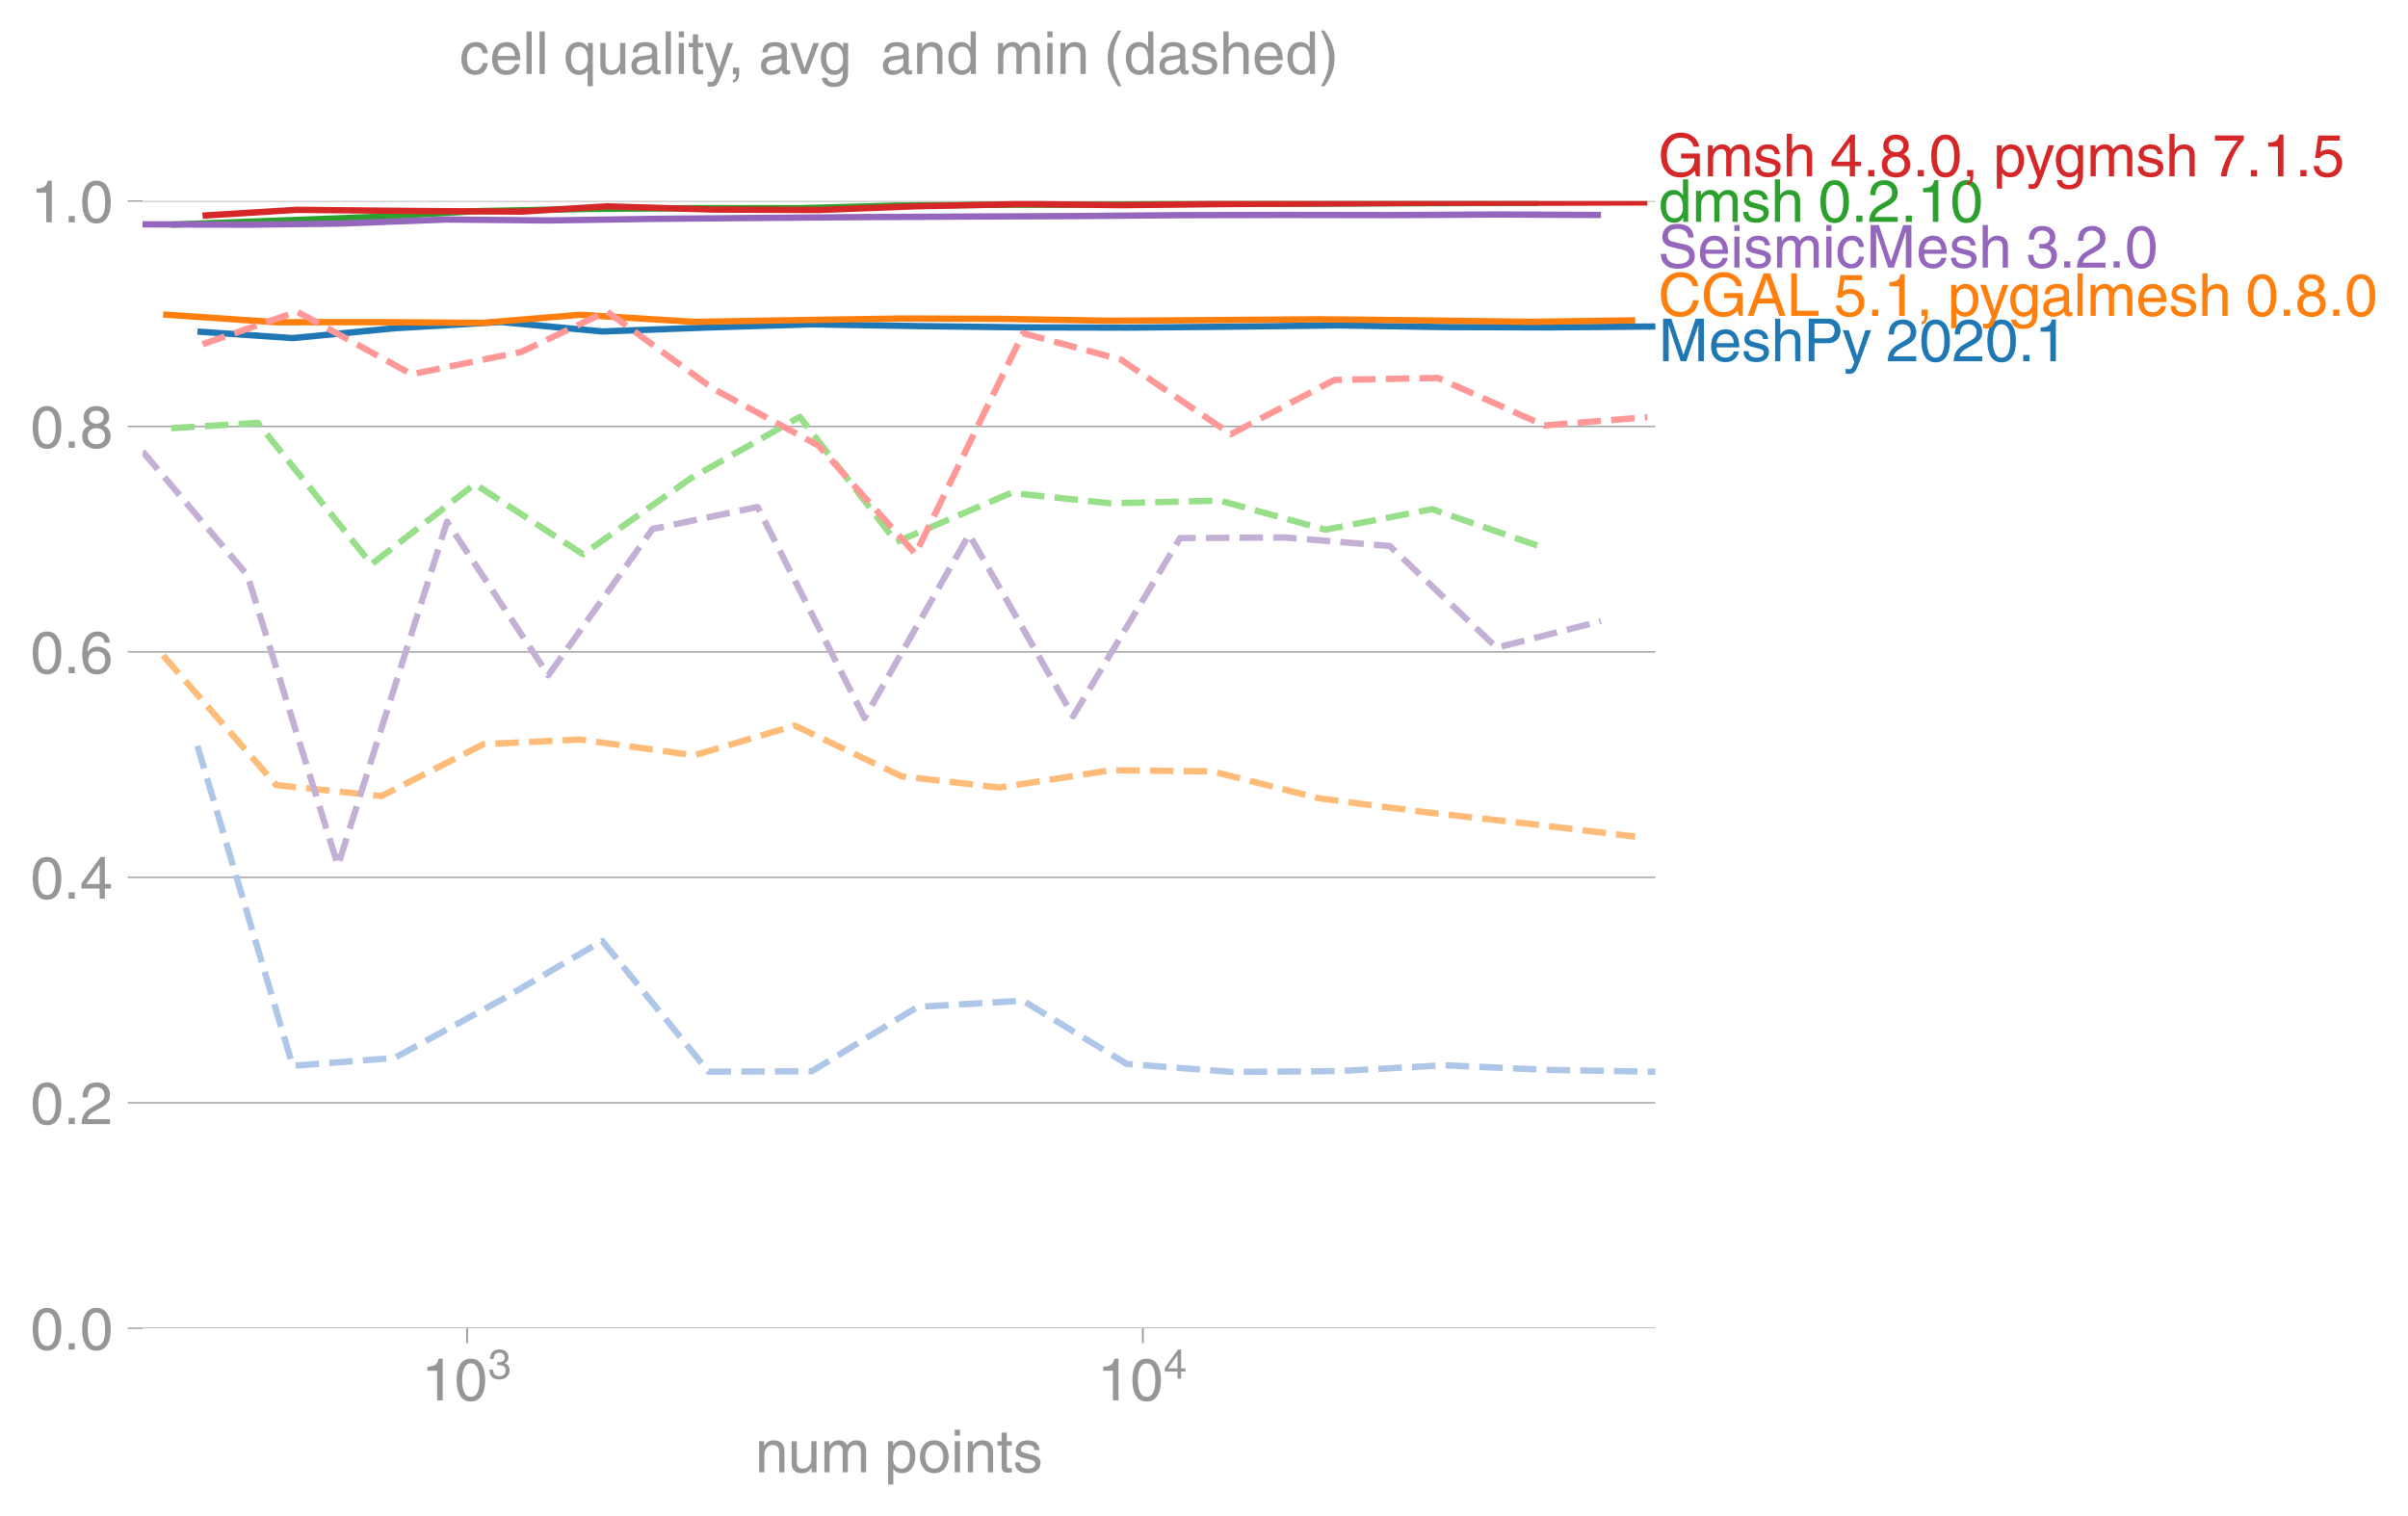
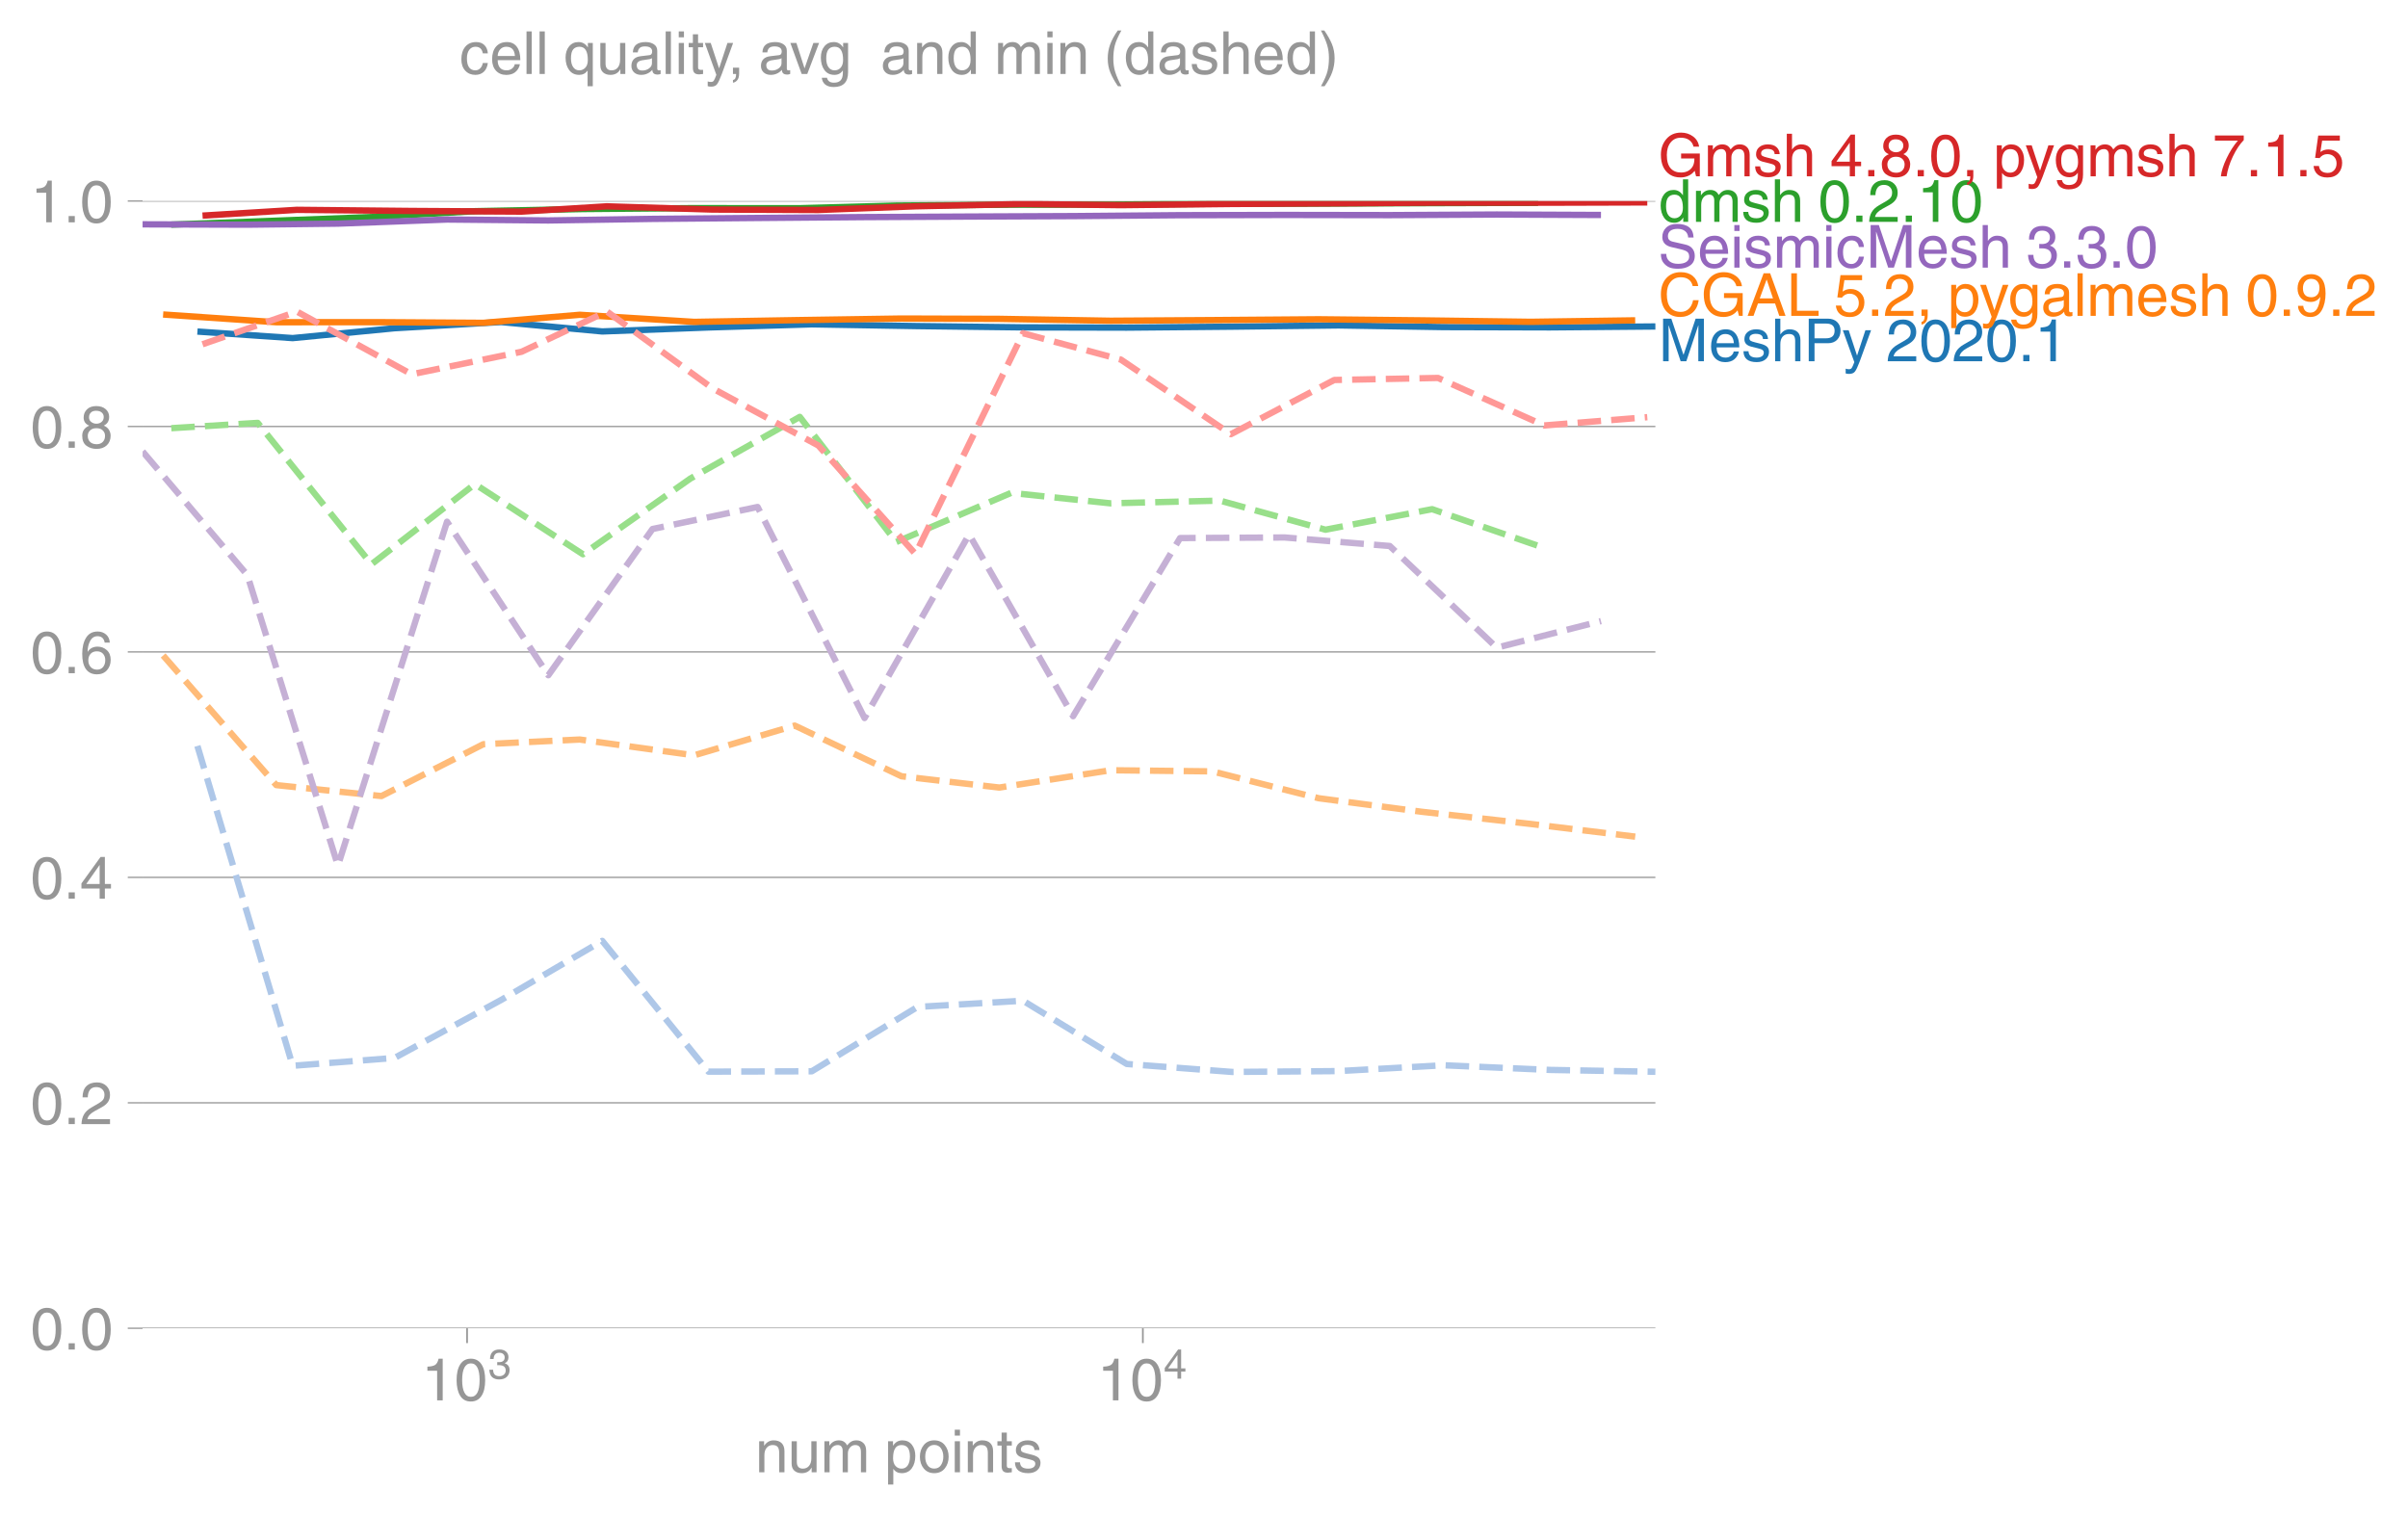
<svg xmlns="http://www.w3.org/2000/svg" xmlns:xlink="http://www.w3.org/1999/xlink" height="476.892" viewBox="0 0 568.448 357.669" width="757.931">
  <defs>
    <style>*{stroke-linecap:butt;stroke-linejoin:round}</style>
  </defs>
  <g id="figure_1">
    <path d="M0 357.67h568.448V0H0z" fill="none" id="patch_1" />
    <g id="axes_1">
      <path d="M33.66 313.574h357.12V47.462H33.66z" fill="none" id="patch_2" />
      <g id="matplotlib.axis_1">
        <g id="xtick_1">
          <g id="line2d_1">
            <defs>
-               <path d="M0 0v3.5" id="md381071b7e" stroke="#969696" stroke-width=".4" />
-             </defs>
-             <use x="110.261" xlink:href="#md381071b7e" y="313.574" fill="#969696" stroke="#969696" stroke-width=".4" />
+               <path d="M0 0v3.5" id="mcf34fa8d99" stroke="#969696" stroke-width=".4" />
+             </defs>
+             <use x="110.261" xlink:href="#mcf34fa8d99" y="313.574" fill="#969696" stroke="#969696" stroke-width=".4" />
          </g>
          <g transform="matrix(.14 0 0 -.14 99.481 330.623)" fill="#969696" id="text_1">
            <defs>
              <path d="M35.89 0h-9.374v49.906H10.109v6.985q8.594.28 12.782 2.75Q27.094 62.109 29 70.313h6.89z" id="HelveticaWorld-Regular-49" />
              <path d="M42.484 34.188q0 14.109-3.734 21.156-3.734 7.062-10.969 7.062-7.078 0-10.89-7.062-3.797-7.047-3.797-21.157 0-13.671 3.75-20.937Q20.609 6 27.78 6q7.235 0 10.969 7 3.734 7.016 3.734 21.188zm9.422 0q0-17.297-6.25-26.704-6.25-9.39-17.875-9.39-12.062 0-18.062 9.734-6 9.75-6 26.36 0 17.03 6.14 26.578 6.157 9.547 17.922 9.547 11.625 0 17.875-9.5t6.25-26.626z" id="HelveticaWorld-Regular-48" />
              <path d="M22.406 39.984q2.203-.187 4.594-.187 6.203 0 9.781 2.86 3.594 2.859 3.594 8.656 0 4.687-3.344 7.89-3.343 3.203-9.64 3.203-6.985 0-10.235-4.11-3.234-4.093-3.437-10.983h-8.64q0 10.984 5.765 16.984 5.765 6.016 16.937 6.016 9.922 0 15.828-5.11 5.907-5.094 5.907-13.39 0-10.704-9.032-14.5v-.204q11.72-4 11.72-16.406 0-9.906-6.595-16.265-6.593-6.344-18.703-6.344-9.906 0-16.312 5.203Q4.204 8.5 3.422 21.484H12.5q.203-8.109 4-11.797Q20.313 6 27.484 6q6.938 0 11.141 3.86 4.203 3.859 4.203 9.718 0 6.406-4.016 9.672-4 3.266-12.39 3.266-2 0-4.016-.094z" id="HelveticaWorld-Regular-51" />
            </defs>
            <use transform="translate(0 .173)" xlink:href="#HelveticaWorld-Regular-49" />
            <use transform="translate(55.615 .173)" xlink:href="#HelveticaWorld-Regular-48" />
            <use transform="matrix(.7 0 0 .7 112.146 36.781)" xlink:href="#HelveticaWorld-Regular-51" />
          </g>
        </g>
        <g id="xtick_2">
-           <use x="269.79" xlink:href="#md381071b7e" y="313.574" fill="#969696" stroke="#969696" stroke-width=".4" id="line2d_2" />
+           <use x="269.79" xlink:href="#mcf34fa8d99" y="313.574" fill="#969696" stroke="#969696" stroke-width=".4" id="line2d_2" />
          <g transform="matrix(.14 0 0 -.14 259.01 330.623)" fill="#969696" id="text_2">
            <defs>
              <path d="M10.594 24.703h22.61v31.89h-.188zM42 17.093V0h-8.797v17.094H2.484v8.593L34.72 70.314H42v-45.61h10.297v-7.61z" id="HelveticaWorld-Regular-52" />
            </defs>
            <use transform="translate(0 .173)" xlink:href="#HelveticaWorld-Regular-49" />
            <use transform="translate(55.615 .173)" xlink:href="#HelveticaWorld-Regular-48" />
            <use transform="matrix(.7 0 0 .7 112.146 36.781)" xlink:href="#HelveticaWorld-Regular-52" />
          </g>
        </g>
        <g transform="matrix(.14 0 0 -.14 178.293 347.57)" fill="#969696" id="text_3">
          <defs>
            <path d="M49.219 0h-8.844v32.172q0 7.422-2.594 10.578-2.578 3.156-8.578 3.156-5.906 0-9.875-4.5-3.953-4.484-3.953-12.89V0H6.594v52.297h8.297v-7.375h.203q6.203 8.89 15.812 8.89 8.89 0 13.594-4.718 4.719-4.703 4.719-13.5z" id="HelveticaWorld-Regular-110" />
            <path d="M6.11 52.297h8.78V17.578q0-5.765 2.61-8.625Q20.125 6.11 25 6.11q6.781 0 10.594 4.797 3.812 4.813 3.812 12.578v28.813h8.782V0H39.89v7.625l-.188.188q-4.984-9.329-16.61-9.329-7.515 0-12.25 4.094Q6.11 6.688 6.11 14.703z" id="HelveticaWorld-Regular-117" />
            <path d="M6.594 52.297h8.297v-7.375h.203q5.906 8.89 15.812 8.89 9.813 0 13.922-8.5 3.75 4.594 7.266 6.547 3.515 1.953 8.703 1.953 6.781 0 11.484-4.453Q77 44.922 77 36.187V0h-8.781v33.797q0 6.094-2.297 9.094-2.297 3.015-7.422 3.015-5.172 0-8.75-4.203-3.563-4.203-3.563-9.812V0h-8.78v36.188q0 4.53-2.11 7.124-2.094 2.594-6.094 2.594-6.297 0-10.062-4.687-3.766-4.688-3.766-12.703V0H6.594z" id="HelveticaWorld-Regular-109" />
            <path d="M14.984 23.688q0-8.407 4.094-13 4.11-4.579 10.219-4.579 6.687 0 10.39 5.438 3.72 5.453 3.72 14.765 0 10.22-3.563 14.907-3.563 4.687-10.735 4.687-6.984 0-10.562-5.5-3.563-5.5-3.563-16.718zm-8.39 28.609h8.297v-7.375h.203q5.61 8.89 15.625 8.89 10.11 0 15.937-7.359 5.828-7.344 5.828-18.766 0-12.796-5.953-21Q40.578-1.515 29.5-1.515q-9.094 0-13.922 7.032h-.203v-26.22H6.594z" id="HelveticaWorld-Regular-112" />
            <path d="M12.703 26.219q0-8.735 3.953-14.375 3.953-5.64 11.219-5.64 7.531 0 11.438 5.905 3.906 5.907 3.906 14.11 0 8.297-3.907 14.078-3.906 5.797-11.437 5.797-6.969 0-11.078-5.453-4.094-5.438-4.094-14.422zm-8.984 0q0 11.672 6.484 19.625 6.5 7.968 17.672 7.968 11.438 0 17.875-8.062 6.453-8.047 6.453-19.531 0-11.516-6.406-19.625-6.39-8.11-17.922-8.11-11.078 0-17.625 7.86-6.531 7.86-6.531 19.875z" id="HelveticaWorld-Regular-111" />
            <path d="M6.594 61.813v9.968h8.781v-9.969zM15.375 0H6.594v52.297h8.781z" id="HelveticaWorld-Regular-105" />
            <path d="M17.188 45.016V10.984q0-2 1.093-3.046 1.11-1.047 3.938-1.047h3.375V0Q20.797-.688 19-.688q-5.516 0-8.063 2.641-2.53 2.64-2.53 8.547v34.516H1.311v7.28h7.094v14.595h8.781V52.297h8.407v-7.281z" id="HelveticaWorld-Regular-116" />
            <path d="M36.078 37.406q-.187 4.688-3.344 6.735-3.14 2.047-9.047 2.047-4.296 0-7.359-1.907-3.047-1.89-3.047-5.468 0-2.829 1.797-4.172 1.813-1.344 7.828-2.86l8.688-2.187q7.906-2 11.297-5.11 3.406-3.093 3.406-8.656 0-7.719-5.64-12.531-5.641-4.813-15.063-4.813-11 0-16.64 4.563-5.626 4.578-5.735 13.75h8.5q.203-5.422 3.594-8.063 3.39-2.625 10.171-2.625 5.516 0 8.766 2.188 3.25 2.203 3.25 6.11 0 2.78-2.11 4.437-2.093 1.672-8.296 3.078l-10.203 2.5q-6.203 1.562-9.157 4.656-2.953 3.094-2.953 8.031 0 7.72 5.516 12.203 5.531 4.5 14.406 4.5 9.485 0 14.531-4.624 5.047-4.61 5.344-11.782z" id="HelveticaWorld-Regular-115" />
          </defs>
          <use xlink:href="#HelveticaWorld-Regular-110" />
          <use x="55.176" xlink:href="#HelveticaWorld-Regular-117" />
          <use x="109.961" xlink:href="#HelveticaWorld-Regular-109" />
          <use x="192.969" xlink:href="#HelveticaWorld-Regular-32" />
          <use x="217.383" xlink:href="#HelveticaWorld-Regular-112" />
          <use x="273.877" xlink:href="#HelveticaWorld-Regular-111" />
          <use x="329.785" xlink:href="#HelveticaWorld-Regular-105" />
          <use x="351.807" xlink:href="#HelveticaWorld-Regular-110" />
          <use x="406.982" xlink:href="#HelveticaWorld-Regular-116" />
          <use x="434.668" xlink:href="#HelveticaWorld-Regular-115" />
        </g>
      </g>
      <g id="matplotlib.axis_2">
        <g id="ytick_1">
-           <path clip-path="url(#p4063fe3f95)" d="M33.66 313.574h357.12" fill="none" stroke="#969696" stroke-linecap="square" stroke-width=".3" id="line2d_3" />
+           <path clip-path="url(#p487368ad44)" d="M33.66 313.574h357.12" fill="none" stroke="#969696" stroke-linecap="square" stroke-width=".3" id="line2d_3" />
          <g id="line2d_4">
            <defs>
-               <path d="M0 0h-3.5" id="ma6d2fbd304" stroke="#969696" stroke-width=".3" />
-             </defs>
-             <use x="33.66" xlink:href="#ma6d2fbd304" y="313.574" fill="#969696" stroke="#969696" stroke-width=".3" />
+               <path d="M0 0h-3.5" id="m9c8ea40d41" stroke="#969696" stroke-width=".3" />
+             </defs>
+             <use x="33.66" xlink:href="#m9c8ea40d41" y="313.574" fill="#969696" stroke="#969696" stroke-width=".3" />
          </g>
          <g transform="matrix(.14 0 0 -.14 7.2 318.598)" fill="#969696" id="text_4">
            <defs>
              <path d="M19.094 0H8.687v10.594h10.407z" id="HelveticaWorld-Regular-46" />
            </defs>
            <use xlink:href="#HelveticaWorld-Regular-48" />
            <use x="55.615" xlink:href="#HelveticaWorld-Regular-46" />
            <use x="83.398" xlink:href="#HelveticaWorld-Regular-48" />
          </g>
        </g>
        <g id="ytick_2">
-           <path clip-path="url(#p4063fe3f95)" d="M33.66 260.351h357.12" fill="none" stroke="#969696" stroke-linecap="square" stroke-width=".3" id="line2d_5" />
-           <use x="33.66" xlink:href="#ma6d2fbd304" y="260.351" fill="#969696" stroke="#969696" stroke-width=".3" id="line2d_6" />
+           <path clip-path="url(#p487368ad44)" d="M33.66 260.351h357.12" fill="none" stroke="#969696" stroke-linecap="square" stroke-width=".3" id="line2d_5" />
+           <use x="33.66" xlink:href="#m9c8ea40d41" y="260.351" fill="#969696" stroke="#969696" stroke-width=".3" id="line2d_6" />
          <g transform="matrix(.14 0 0 -.14 7.2 265.376)" fill="#969696" id="text_5">
            <defs>
              <path d="M4.39 45.125q0 12.39 6.391 18.781 6.406 6.407 17.938 6.407 9.656 0 15.812-5.86 6.157-5.86 6.157-15.14 0-7.22-3.547-12.188-3.532-4.953-10.422-8.703l-12.11-6.64Q13.922 15.921 12.5 8.296h38.188V0H2.593q.39 9.906 4.297 16.5 3.906 6.594 12.203 11.375l12.593 7.328q5.032 2.89 7.329 5.984 2.297 3.094 2.297 8.516 0 5.375-3.766 9.031-3.75 3.672-10.156 3.672-7.078 0-10.594-4.672-3.516-4.656-3.61-12.609z" id="HelveticaWorld-Regular-50" />
            </defs>
            <use xlink:href="#HelveticaWorld-Regular-48" />
            <use x="55.615" xlink:href="#HelveticaWorld-Regular-46" />
            <use x="83.398" xlink:href="#HelveticaWorld-Regular-50" />
          </g>
        </g>
        <g id="ytick_3">
-           <path clip-path="url(#p4063fe3f95)" d="M33.66 207.129h357.12" fill="none" stroke="#969696" stroke-linecap="square" stroke-width=".3" id="line2d_7" />
-           <use x="33.66" xlink:href="#ma6d2fbd304" y="207.129" fill="#969696" stroke="#969696" stroke-width=".3" id="line2d_8" />
+           <path clip-path="url(#p487368ad44)" d="M33.66 207.129h357.12" fill="none" stroke="#969696" stroke-linecap="square" stroke-width=".3" id="line2d_7" />
+           <use x="33.66" xlink:href="#m9c8ea40d41" y="207.129" fill="#969696" stroke="#969696" stroke-width=".3" id="line2d_8" />
          <g transform="matrix(.14 0 0 -.14 7.2 212.153)" fill="#969696" id="text_6">
            <use xlink:href="#HelveticaWorld-Regular-48" />
            <use x="55.615" xlink:href="#HelveticaWorld-Regular-46" />
            <use x="83.398" xlink:href="#HelveticaWorld-Regular-52" />
          </g>
        </g>
        <g id="ytick_4">
-           <path clip-path="url(#p4063fe3f95)" d="M33.66 153.906h357.12" fill="none" stroke="#969696" stroke-linecap="square" stroke-width=".3" id="line2d_9" />
-           <use x="33.66" xlink:href="#ma6d2fbd304" y="153.906" fill="#969696" stroke="#969696" stroke-width=".3" id="line2d_10" />
+           <path clip-path="url(#p487368ad44)" d="M33.66 153.906h357.12" fill="none" stroke="#969696" stroke-linecap="square" stroke-width=".3" id="line2d_9" />
+           <use x="33.66" xlink:href="#m9c8ea40d41" y="153.906" fill="#969696" stroke="#969696" stroke-width=".3" id="line2d_10" />
          <g transform="matrix(.14 0 0 -.14 7.2 158.931)" fill="#969696" id="text_7">
            <defs>
              <path d="M14.11 21.578q0-6.875 4.093-11.234Q22.313 6 28.906 6q6.297 0 10.032 4.438 3.734 4.453 3.734 11.687 0 6.297-3.688 10.547-3.687 4.25-10.468 4.25-6.594 0-10.5-4.156-3.907-4.157-3.907-11.188zM41.702 51.61q-.984 5.375-3.984 8.078-3 2.72-8.125 2.72-8.11 0-12.36-7.923-4.25-7.906-4.343-18.109l.203-.188q5.61 8.641 16.687 8.641 8.844 0 15.438-5.86 6.593-5.859 6.593-16.452 0-10.5-6.25-17.47-6.25-6.952-16.843-6.952-12.219 0-18.563 8.687-6.344 8.703-6.344 25.938 0 16.593 6.485 27.093 6.5 10.5 19.484 10.5 8.407 0 14.219-5.015 5.813-5 6.297-13.688z" id="HelveticaWorld-Regular-54" />
            </defs>
            <use xlink:href="#HelveticaWorld-Regular-48" />
            <use x="55.615" xlink:href="#HelveticaWorld-Regular-46" />
            <use x="83.398" xlink:href="#HelveticaWorld-Regular-54" />
          </g>
        </g>
        <g id="ytick_5">
-           <path clip-path="url(#p4063fe3f95)" d="M33.66 100.684h357.12" fill="none" stroke="#969696" stroke-linecap="square" stroke-width=".3" id="line2d_11" />
-           <use x="33.66" xlink:href="#ma6d2fbd304" y="100.684" fill="#969696" stroke="#969696" stroke-width=".3" id="line2d_12" />
+           <path clip-path="url(#p487368ad44)" d="M33.66 100.684h357.12" fill="none" stroke="#969696" stroke-linecap="square" stroke-width=".3" id="line2d_11" />
+           <use x="33.66" xlink:href="#m9c8ea40d41" y="100.684" fill="#969696" stroke="#969696" stroke-width=".3" id="line2d_12" />
          <g transform="matrix(.14 0 0 -.14 7.2 105.709)" fill="#969696" id="text_8">
            <defs>
              <path d="M27.594 40.578q5.422 0 8.953 3.094 3.547 3.11 3.547 8.234 0 4.594-3.407 7.547-3.39 2.953-9.687 2.953-5.61 0-8.672-3.11-3.047-3.093-3.047-7.874 0-5.125 3.813-7.984 3.812-2.86 8.5-2.86zm.093-7.562q-6.78 0-10.64-3.766-3.86-3.766-3.86-9.234 0-6.297 3.907-10.157Q21 6 28.219 6q6.406 0 10.234 3.86 3.828 3.859 3.828 10.265 0 5.469-3.828 9.172-3.828 3.719-10.766 3.719zM49.22 52.203q0-10.594-9.032-14.797 6.204-2.781 8.86-7.36 2.656-4.562 2.656-9.733 0-10.016-6.453-16.125-6.438-6.094-17.375-6.094-9.563 0-16.813 5.25-7.25 5.25-7.25 17.062 0 11.922 11.907 16.907-9.516 3.796-9.516 13.671 0 8.297 5.64 13.813 5.641 5.516 15.641 5.516 10.016 0 15.875-5.204 5.86-5.203 5.86-12.906z" id="HelveticaWorld-Regular-56" />
            </defs>
            <use xlink:href="#HelveticaWorld-Regular-48" />
            <use x="55.615" xlink:href="#HelveticaWorld-Regular-46" />
            <use x="83.398" xlink:href="#HelveticaWorld-Regular-56" />
          </g>
        </g>
        <g id="ytick_6">
-           <path clip-path="url(#p4063fe3f95)" d="M33.66 47.462h357.12" fill="none" stroke="#969696" stroke-linecap="square" stroke-width=".3" id="line2d_13" />
-           <use x="33.66" xlink:href="#ma6d2fbd304" y="47.462" fill="#969696" stroke="#969696" stroke-width=".3" id="line2d_14" />
+           <path clip-path="url(#p487368ad44)" d="M33.66 47.462h357.12" fill="none" stroke="#969696" stroke-linecap="square" stroke-width=".3" id="line2d_13" />
+           <use x="33.66" xlink:href="#m9c8ea40d41" y="47.462" fill="#969696" stroke="#969696" stroke-width=".3" id="line2d_14" />
          <g transform="matrix(.14 0 0 -.14 7.2 52.486)" fill="#969696" id="text_9">
            <use xlink:href="#HelveticaWorld-Regular-49" />
            <use x="55.615" xlink:href="#HelveticaWorld-Regular-46" />
            <use x="83.398" xlink:href="#HelveticaWorld-Regular-48" />
          </g>
        </g>
      </g>
-       <path clip-path="url(#p4063fe3f95)" d="M40.434 53.021l20.405-.756 26.855-1.025 24.413-1.385 25.503-.506 25.362-.21 25.832.014 22.771-.618 27.122-.214 23.415-.017 25.893-.187 24.9-.058 25.17-.102 25.023-.077" fill="none" stroke="#2ca02c" stroke-linecap="square" stroke-width="1.5" id="line2d_15" />
-       <path clip-path="url(#p4063fe3f95)" d="M40.434 101.084l20.405-1.25 26.855 33.373 24.413-18.93 25.503 16.572 25.362-17.872 25.832-14.56 22.771 29.542 27.122-11.6 23.415 2.462 25.893-.634 24.9 6.864 25.17-4.85 25.023 8.655" fill="none" stroke="#98df8a" stroke-dasharray="5.55,2.4" stroke-width="1.5" id="line2d_16" />
-       <path clip-path="url(#p4063fe3f95)" d="M46.605 78.271l22.488 1.547 24.043-2.332 25.162-1.461 23.874 2.224 25.069-.945 24.403-.74 24.961.419 24.9.302 24.476.056 24.873-.225 25.105-.296 24.873.395 25.021.066 24.927-.208" fill="none" stroke="#1f77b4" stroke-linecap="square" stroke-width="1.5" id="line2d_17" />
-       <path clip-path="url(#p4063fe3f95)" d="M46.605 176.1l22.488 75.51 24.043-1.855 25.162-13.685 23.874-13.95 25.069 30.874 24.403-.087 24.961-15.196 24.9-1.464 24.476 14.93 24.873 1.884 25.105-.198 24.873-1.377 25.021 1.097 24.927.438" fill="none" stroke="#aec7e8" stroke-dasharray="5.55,2.4" stroke-width="1.5" id="line2d_18" />
-       <path clip-path="url(#p4063fe3f95)" d="M38.51 74.244l26.712 1.825 24.83-.01 24.05.154 22.757-1.9 27.013 1.675 23.74-.406 25.188-.381 23.118.074 26.256.446 24.012-.152 25.12-.193 24.31.253 25.74.344 24.659-.347" fill="none" stroke="#ff7f0e" stroke-linecap="square" stroke-width="1.5" id="line2d_19" />
-       <path clip-path="url(#p4063fe3f95)" d="M38.51 154.746l26.712 30.598 24.83 2.588 24.05-12.24 22.757-1.106 27.013 3.725 23.74-7.014 25.188 11.955 23.118 2.672 26.256-4.086 24.012.265 25.12 6.344 24.31 3.193 25.74 2.879 24.659 2.994" fill="none" stroke="#ffbb78" stroke-dasharray="5.55,2.4" stroke-width="1.5" id="line2d_20" />
-       <path clip-path="url(#p4063fe3f95)" d="M47.81 50.904l22.28-1.367 27.095.266 25.939.153 20.132-1.246 24.952.763 24.96.1 22.943-.868 25.393-.54 23.102.266 25.96-.274 24.397-.14 24.507-.177 25.078.015 24.32-.071" fill="none" stroke="#d62728" stroke-linecap="square" stroke-width="1.5" id="line2d_21" />
-       <path clip-path="url(#p4063fe3f95)" d="M47.81 81.271l22.28-7.71 27.095 14.801 25.939-5.316 20.132-9.517 24.952 18.154 24.96 13.485 22.943 25.613 25.393-52.105 23.102 6.216 25.96 17.615 24.397-12.8 24.507-.482 25.078 11.216 24.32-1.951" fill="none" stroke="#ff9896" stroke-dasharray="5.55,2.4" stroke-width="1.5" id="line2d_22" />
-       <path clip-path="url(#p4063fe3f95)" d="M33.66 52.96l24.732.08 21.381-.248 25.758-.969 23.913.22 24.59-.369 24.81-.217 25.246-.206 24.682-.127 24.555-.107 25.249-.215 24.693-.057 24.81.04 25.253-.142 24.605.108" fill="none" stroke="#9467bd" stroke-linecap="square" stroke-width="1.5" id="line2d_23" />
-       <path clip-path="url(#p4063fe3f95)" d="M33.66 106.578l24.732 29.182 21.381 68.59 25.758-81.188 23.913 36.245 24.59-34.52 24.81-5.202 25.246 49.828 24.682-43.346 24.555 42.914 25.249-42.055 24.693-.14 24.81 2.011 25.253 24.006 24.605-6.275" fill="none" stroke="#c5b0d5" stroke-dasharray="5.55,2.4" stroke-width="1.5" id="line2d_24" />
+       <path clip-path="url(#p487368ad44)" d="M40.434 53.021l20.405-.756 26.855-1.025 24.413-1.385 25.503-.506 25.362-.21 25.832.014 22.771-.618 27.122-.214 23.415-.017 25.893-.187 24.9-.058 25.17-.102 25.023-.077" fill="none" stroke="#2ca02c" stroke-linecap="square" stroke-width="1.5" id="line2d_15" />
+       <path clip-path="url(#p487368ad44)" d="M40.434 101.084l20.405-1.25 26.855 33.373 24.413-18.93 25.503 16.572 25.362-17.872 25.832-14.56 22.771 29.542 27.122-11.6 23.415 2.462 25.893-.634 24.9 6.864 25.17-4.85 25.023 8.655" fill="none" stroke="#98df8a" stroke-dasharray="5.55,2.4" stroke-width="1.5" id="line2d_16" />
+       <path clip-path="url(#p487368ad44)" d="M46.605 78.271l22.488 1.547 24.043-2.332 25.162-1.461 23.874 2.224 25.069-.945 24.403-.74 24.961.419 24.9.302 24.476.056 24.873-.225 25.105-.296 24.873.395 25.021.066 24.927-.208" fill="none" stroke="#1f77b4" stroke-linecap="square" stroke-width="1.5" id="line2d_17" />
+       <path clip-path="url(#p487368ad44)" d="M46.605 176.1l22.488 75.51 24.043-1.855 25.162-13.685 23.874-13.95 25.069 30.874 24.403-.087 24.961-15.196 24.9-1.464 24.476 14.93 24.873 1.884 25.105-.198 24.873-1.377 25.021 1.097 24.927.438" fill="none" stroke="#aec7e8" stroke-dasharray="5.55,2.4" stroke-width="1.5" id="line2d_18" />
+       <path clip-path="url(#p487368ad44)" d="M38.51 74.244l26.712 1.825 24.83-.01 24.05.154 22.757-1.9 27.013 1.675 23.74-.406 25.188-.381 23.118.074 26.256.446 24.012-.152 25.12-.193 24.31.253 25.74.344 24.659-.347" fill="none" stroke="#ff7f0e" stroke-linecap="square" stroke-width="1.5" id="line2d_19" />
+       <path clip-path="url(#p487368ad44)" d="M38.51 154.746l26.712 30.598 24.83 2.588 24.05-12.24 22.757-1.106 27.013 3.725 23.74-7.014 25.188 11.955 23.118 2.672 26.256-4.086 24.012.265 25.12 6.344 24.31 3.193 25.74 2.879 24.659 2.994" fill="none" stroke="#ffbb78" stroke-dasharray="5.55,2.4" stroke-width="1.5" id="line2d_20" />
+       <path clip-path="url(#p487368ad44)" d="M47.81 50.904l22.28-1.367 27.095.266 25.939.153 20.132-1.246 24.952.763 24.96.1 22.943-.868 25.393-.54 23.102.266 25.96-.274 24.397-.14 24.507-.177 25.078.015 24.32-.071" fill="none" stroke="#d62728" stroke-linecap="square" stroke-width="1.5" id="line2d_21" />
+       <path clip-path="url(#p487368ad44)" d="M47.81 81.271l22.28-7.71 27.095 14.801 25.939-5.316 20.132-9.517 24.952 18.154 24.96 13.485 22.943 25.613 25.393-52.105 23.102 6.216 25.96 17.615 24.397-12.8 24.507-.482 25.078 11.216 24.32-1.951" fill="none" stroke="#ff9896" stroke-dasharray="5.55,2.4" stroke-width="1.5" id="line2d_22" />
+       <path clip-path="url(#p487368ad44)" d="M33.66 52.96l24.732.08 21.381-.248 25.758-.969 23.913.22 24.59-.369 24.81-.217 25.246-.206 24.682-.127 24.555-.107 25.249-.215 24.693-.057 24.81.04 25.253-.142 24.605.108" fill="none" stroke="#9467bd" stroke-linecap="square" stroke-width="1.5" id="line2d_23" />
+       <path clip-path="url(#p487368ad44)" d="M33.66 106.578l24.732 29.182 21.381 68.59 25.758-81.188 23.913 36.245 24.59-34.52 24.81-5.202 25.246 49.828 24.682-43.346 24.555 42.914 25.249-42.055 24.693-.14 24.81 2.011 25.253 24.006 24.605-6.275" fill="none" stroke="#c5b0d5" stroke-dasharray="5.55,2.4" stroke-width="1.5" id="line2d_24" />
      <g transform="matrix(.14 0 0 -.14 391.465 52.38)" fill="#2ca02c" id="text_10">
        <defs>
          <path d="M13.094 26.313q0-9.704 3.844-14.954 3.859-5.25 10.265-5.25 6.094 0 10.188 4.485 4.109 4.5 4.109 13.094 0 11.03-3.5 16.625-3.484 5.593-10.61 5.593-6.78 0-10.546-4.453-3.75-4.437-3.75-15.14zM50.39 0h-8.297v7.172h-.203q-4.97-8.688-15.078-8.688-10.891 0-16.86 8.297Q4 15.094 4 27.688q0 11.625 5.906 18.875 5.922 7.25 15.875 7.25 9.813 0 15.625-8.891l.203.594V71.78h8.782z" id="HelveticaWorld-Regular-100" />
          <path d="M49.219 0h-8.844v34.188q0 6.296-2.438 9-2.437 2.718-7.953 2.718-6.797 0-10.703-4.406-3.906-4.39-3.906-12.984V0H6.594v71.781h8.781V45.312h.203q6 8.5 15.328 8.5 8.594 0 13.453-4.5 4.86-4.484 4.86-13.718z" id="HelveticaWorld-Regular-104" />
        </defs>
        <use xlink:href="#HelveticaWorld-Regular-100" />
        <use x="56.982" xlink:href="#HelveticaWorld-Regular-109" />
        <use x="139.99" xlink:href="#HelveticaWorld-Regular-115" />
        <use x="189.99" xlink:href="#HelveticaWorld-Regular-104" />
        <use x="245.166" xlink:href="#HelveticaWorld-Regular-32" />
        <use x="269.58" xlink:href="#HelveticaWorld-Regular-48" />
        <use x="325.195" xlink:href="#HelveticaWorld-Regular-46" />
        <use x="352.979" xlink:href="#HelveticaWorld-Regular-50" />
        <use x="408.594" xlink:href="#HelveticaWorld-Regular-46" />
        <use x="436.377" xlink:href="#HelveticaWorld-Regular-49" />
        <use x="491.992" xlink:href="#HelveticaWorld-Regular-48" />
      </g>
      <g transform="matrix(.14 0 0 -.14 391.465 85.276)" fill="#1f77b4" id="text_11">
        <defs>
          <path d="M67.484 0v42.39q0 .829.094 8.126t.094 9.78h-.281L47.312 0h-9.609L17.578 60.203h-.297q0-3.61.094-10.297.11-6.687.11-7.515V0H8.108v71.781h13.86L42.39 11.078h.28l20.313 60.703h13.922V0z" id="HelveticaWorld-Regular-77" />
          <path d="M42.484 30.328q-.687 8.485-4.5 12.031-3.797 3.547-10.109 3.547-6.39 0-10.328-4.5-3.922-4.484-4.172-11.078zm8.391-13.922q-1.453-8.11-7.953-13.422-5.719-4.5-15.047-4.593-10.984.093-17.438 7.203Q4 12.704 4 24.704q0 13.78 6.64 21.437 6.641 7.672 18.47 7.672 10.593 0 16.546-7.922 5.953-7.907 5.953-22.594H13.375q0-8.203 3.813-12.703Q21 6.109 28.608 6.109q5.375 0 9.235 3.235 3.86 3.25 4.25 7.062z" id="HelveticaWorld-Regular-101" />
          <path d="M17.828 38.625H37.11q7.282 0 10.938 3.188 3.656 3.203 3.656 9.703 0 5.812-3.516 8.89-3.515 3.078-10.687 3.078H17.828zm0-38.625H8.11v71.781h32.266q9.625 0 15.484-5.594 5.86-5.593 5.86-14.578 0-9.328-5.672-15.312-5.656-5.969-15.672-5.969H17.828z" id="HelveticaWorld-Regular-80" />
          <path d="M39.016 52.297h9.562L29.891.984q-.5-1.375-.985-2.593-4.25-11.329-7.328-15.547-3.078-4.235-9.953-4.235-3.61 0-5.906.782v8.015q2.484-.89 5.468-.89 3.22 0 4.704 2.03 1.5 2.032 4.421 9.938L.875 52.297h9.922L24.812 9.719H25z" id="HelveticaWorld-Regular-121" />
        </defs>
        <use xlink:href="#HelveticaWorld-Regular-77" />
        <use x="85.01" xlink:href="#HelveticaWorld-Regular-101" />
        <use x="140.43" xlink:href="#HelveticaWorld-Regular-115" />
        <use x="190.43" xlink:href="#HelveticaWorld-Regular-104" />
        <use x="245.605" xlink:href="#HelveticaWorld-Regular-80" />
        <use x="310.254" xlink:href="#HelveticaWorld-Regular-121" />
        <use x="359.863" xlink:href="#HelveticaWorld-Regular-32" />
        <use x="384.277" xlink:href="#HelveticaWorld-Regular-50" />
        <use x="439.893" xlink:href="#HelveticaWorld-Regular-48" />
        <use x="495.508" xlink:href="#HelveticaWorld-Regular-50" />
        <use x="551.123" xlink:href="#HelveticaWorld-Regular-48" />
        <use x="606.738" xlink:href="#HelveticaWorld-Regular-46" />
        <use x="634.521" xlink:href="#HelveticaWorld-Regular-49" />
      </g>
      <g transform="matrix(.14 0 0 -.14 391.465 74.567)" fill="#ff7f0e" id="text_12">
        <defs>
          <path d="M58.016 50.203q-1.625 7.313-6.782 11.094-5.14 3.797-13.343 3.797-10.594 0-17.047-7.703-6.438-7.688-6.438-20.766 0-15.14 6.094-22.547 6.11-7.39 17.688-7.39 7.609 0 13.093 5.046 5.5 5.063 7.407 14.688h9.421Q66.22 12.594 57.625 5.344t-20.906-7.25q-14.703 0-23.516 10.11Q4.391 18.311 4.391 36.28q0 17.328 9.203 27.36 9.203 10.047 24.297 10.047 12.5 0 20.265-6.454 7.766-6.437 9.235-17.03z" id="HelveticaWorld-Regular-67" />
          <path d="M38.484 38.375h31.532V0h-6.297l-2.344 9.281Q56.781 3.421 50.578.75q-6.187-2.656-12.875-2.656-10.797 0-18.047 4.703-7.25 4.719-11.265 13.015-4 8.313-4 20.72 0 15.468 9.203 26.312 9.203 10.843 24.781 10.843 11.625 0 20.313-6.5Q67.39 60.688 68.796 50h-9.375q-1.703 7.078-7.219 11.078-5.516 4.016-14.312 4.016-10.594 0-17.047-7.985-6.438-7.984-6.438-21.125 0-15.28 6.39-22.437Q27.204 6.39 38.282 6.39q7.235 0 12.235 2.859 5 2.86 7.687 7.766 2.688 4.906 2.688 13.062H38.484z" id="HelveticaWorld-Regular-71" />
          <path d="M44 29.5L33.406 61.078h-.203L21.687 29.5zm-25.297-8.594L11.188 0h-9.97l27 71.781h10.985L65.187 0H54.594l-7.078 20.906z" id="HelveticaWorld-Regular-65" />
          <path d="M17.672 8.594h36.531V0H8.11v71.781h9.563z" id="HelveticaWorld-Regular-76" />
          <path d="M14.703 40.922q5.813 4.39 13.625 4.39 9.469 0 16.281-6.296 6.813-6.297 6.813-16.22 0-10.78-6.578-17.796-6.563-7-18.422-7-10.313 0-16.266 5.047Q4.203 8.109 3.22 17.39h9.094q.671-5.672 4.437-8.672 3.766-3 10.453-3 6.485 0 10.64 4.484Q42 14.703 42 21.688q0 7.125-4.36 11.421-4.343 4.297-11.218 4.297-7.813 0-13.047-6.687l-7.563.39 5.266 37.594h36.438v-8.5H17.672z" id="HelveticaWorld-Regular-53" />
          <path d="M8.688 10.594h10.406V.78q0-7.422-3.078-11.172-3.078-3.765-7.328-4.312v4.594Q14.015-9.422 14.015 0H8.687z" id="HelveticaWorld-Regular-44" />
          <path d="M12.984 26.313q0-9.61 3.813-14.907Q20.609 6.11 27.094 6.11q6.312 0 10.312 4.579 4 4.593 4 13 0 11.03-3.5 16.625-3.484 5.593-10.61 5.593-7.171 0-10.75-4.765-3.562-4.766-3.562-14.828zM49.812 2.983q0-12.609-6.062-18.797-6.047-6.203-18.266-6.203-8.78 0-13.984 4.047Q6.297-13.922 5.516-6.39h8.796q.672-3.812 3.532-6.062 2.86-2.25 8.281-2.25 7.375 0 11.125 3.969 3.766 3.953 3.766 12.828v3.719h-.188q-4.937-7.329-13.922-7.329-11.187 0-17.093 8.25-5.907 8.25-5.907 20.953 0 11.625 5.953 18.875 5.97 7.25 15.829 7.25 9.906 0 15.625-8.89h.187v7.375h8.313z" id="HelveticaWorld-Regular-103" />
          <path d="M38.375 26.703q-.969-1.015-3.828-1.656-2.86-.625-10.672-1.656-5.766-.688-8.469-2.844-2.703-2.14-2.703-5.656 0-4.297 2.281-6.688 2.297-2.39 7.329-2.39 6.296 0 11.171 3.578 4.891 3.593 4.891 8.718zM6.203 36.375q.297 8.844 5.734 13.14 5.454 4.297 15.844 4.297 8.297 0 13.907-3.765 5.624-3.75 5.624-10.844V9.078Q47.313 6 50.094 6q1.125 0 2.89.39V0Q50.594-.984 48-.984q-4.5 0-6.703 1.921-2.188 1.938-2.281 6.047-7.516-8.5-18.891-8.5-7.422 0-11.922 4.204Q3.72 6.89 3.72 13.624q0 6.89 3.906 11.125Q11.531 29 19 29.89l15.516 1.891q4.203.64 4.203 6.203 0 4.11-3.047 6.297-3.047 2.203-9.25 2.203-5.516 0-8.485-2.437-2.953-2.438-3.53-7.672z" id="HelveticaWorld-Regular-97" />
          <path d="M15.375 0H6.594v71.781h8.781z" id="HelveticaWorld-Regular-108" />
+           <path d="M27.594 31.39q6 0 9.75 4.047 3.765 4.063 3.765 11.97 0 6.5-3.562 10.75-3.563 4.25-10.64 4.25-6.11 0-9.876-4.298-3.75-4.297-3.75-11.53 0-7.376 3.516-11.282 3.515-3.906 10.797-3.906zm-1.282-7.906q-10 0-16.062 6.203-6.047 6.204-6.047 16.5 0 10.407 6.094 17.266 6.11 6.86 16.515 6.86 12.11 0 18.36-8.157 6.25-8.156 6.25-24.453 0-16.906-6.406-28.266Q38.625-1.905 25.875-1.905q-9.953 0-15.422 5.593-5.469 5.594-5.469 13.204h8.829q.39-5.266 3.437-8.375 3.063-3.094 8.438-3.094 7.609 0 11.515 6.781Q41.11 19 42.578 31.688l-.187.203q-5.672-8.407-16.078-8.407z" id="HelveticaWorld-Regular-57" />
        </defs>
        <use xlink:href="#HelveticaWorld-Regular-67" />
        <use x="72.314" xlink:href="#HelveticaWorld-Regular-71" />
        <use x="149.414" xlink:href="#HelveticaWorld-Regular-65" />
        <use x="216.113" xlink:href="#HelveticaWorld-Regular-76" />
        <use x="271.729" xlink:href="#HelveticaWorld-Regular-32" />
        <use x="296.143" xlink:href="#HelveticaWorld-Regular-53" />
        <use x="351.758" xlink:href="#HelveticaWorld-Regular-46" />
-         <use x="379.541" xlink:href="#HelveticaWorld-Regular-49" />
+         <use x="379.541" xlink:href="#HelveticaWorld-Regular-50" />
        <use x="435.156" xlink:href="#HelveticaWorld-Regular-44" />
        <use x="462.939" xlink:href="#HelveticaWorld-Regular-32" />
        <use x="487.354" xlink:href="#HelveticaWorld-Regular-112" />
        <use x="541.848" xlink:href="#HelveticaWorld-Regular-121" />
        <use x="589.457" xlink:href="#HelveticaWorld-Regular-103" />
        <use x="645.365" xlink:href="#HelveticaWorld-Regular-97" />
        <use x="700.297" xlink:href="#HelveticaWorld-Regular-108" />
        <use x="722.318" xlink:href="#HelveticaWorld-Regular-109" />
        <use x="805.326" xlink:href="#HelveticaWorld-Regular-101" />
        <use x="860.746" xlink:href="#HelveticaWorld-Regular-115" />
        <use x="910.746" xlink:href="#HelveticaWorld-Regular-104" />
        <use x="965.922" xlink:href="#HelveticaWorld-Regular-32" />
        <use x="990.336" xlink:href="#HelveticaWorld-Regular-48" />
        <use x="1045.951" xlink:href="#HelveticaWorld-Regular-46" />
-         <use x="1073.734" xlink:href="#HelveticaWorld-Regular-56" />
+         <use x="1073.734" xlink:href="#HelveticaWorld-Regular-57" />
        <use x="1129.35" xlink:href="#HelveticaWorld-Regular-46" />
-         <use x="1157.133" xlink:href="#HelveticaWorld-Regular-48" />
+         <use x="1157.133" xlink:href="#HelveticaWorld-Regular-50" />
      </g>
      <g transform="matrix(.14 0 0 -.14 391.465 41.623)" fill="#d62728" id="text_13">
        <defs>
          <path d="M3.719 68.797h48.578v-7.719Q42.28 50.875 33.984 33.484 25.687 16.11 23.391 0h-9.672q1.469 13.281 9.719 30.531 8.25 17.266 18.953 29.672H3.719z" id="HelveticaWorld-Regular-55" />
        </defs>
        <use xlink:href="#HelveticaWorld-Regular-71" />
        <use x="77.1" xlink:href="#HelveticaWorld-Regular-109" />
        <use x="160.107" xlink:href="#HelveticaWorld-Regular-115" />
        <use x="210.107" xlink:href="#HelveticaWorld-Regular-104" />
        <use x="265.283" xlink:href="#HelveticaWorld-Regular-32" />
        <use x="289.697" xlink:href="#HelveticaWorld-Regular-52" />
        <use x="345.313" xlink:href="#HelveticaWorld-Regular-46" />
        <use x="373.096" xlink:href="#HelveticaWorld-Regular-56" />
        <use x="428.711" xlink:href="#HelveticaWorld-Regular-46" />
        <use x="456.494" xlink:href="#HelveticaWorld-Regular-48" />
        <use x="512.109" xlink:href="#HelveticaWorld-Regular-44" />
        <use x="539.893" xlink:href="#HelveticaWorld-Regular-32" />
        <use x="564.307" xlink:href="#HelveticaWorld-Regular-112" />
        <use x="618.801" xlink:href="#HelveticaWorld-Regular-121" />
        <use x="666.41" xlink:href="#HelveticaWorld-Regular-103" />
        <use x="722.318" xlink:href="#HelveticaWorld-Regular-109" />
        <use x="805.326" xlink:href="#HelveticaWorld-Regular-115" />
        <use x="855.326" xlink:href="#HelveticaWorld-Regular-104" />
        <use x="910.502" xlink:href="#HelveticaWorld-Regular-32" />
        <use x="934.916" xlink:href="#HelveticaWorld-Regular-55" />
        <use x="990.531" xlink:href="#HelveticaWorld-Regular-46" />
        <use x="1018.314" xlink:href="#HelveticaWorld-Regular-49" />
        <use x="1073.93" xlink:href="#HelveticaWorld-Regular-46" />
        <use x="1101.713" xlink:href="#HelveticaWorld-Regular-53" />
      </g>
      <g transform="matrix(.14 0 0 -.14 391.465 63.18)" fill="#9467bd" id="text_14">
        <defs>
          <path d="M50.39 50.781q-.296 6.844-5.109 10.719-4.797 3.875-12.656 3.875-7.922 0-12.172-3.25-4.234-3.234-4.234-9.344 0-3.265 1.843-5.61 1.86-2.343 6.641-3.468l20.516-4.687q8.297-1.813 12.297-6.875 4.015-5.047 4.015-12.313 0-10.64-7.812-16.187-7.813-5.547-20.313-5.547-9.531 0-15.031 2.437-5.484 2.453-9.734 7.766-4.25 5.328-4.25 14.89h9.093q0-8 5.313-12.406 5.328-4.39 14.5-4.39 8.89 0 13.844 3.156 4.953 3.156 4.953 8.953 0 5.281-2.953 7.89Q46.188 29 37.594 31l-15.469 3.625q-7.719 1.75-11.531 6.125Q6.78 45.125 6.78 51.516q0 9.672 6.516 15.922 6.531 6.25 18.203 6.25 13.172 0 20.328-5.5 7.156-5.485 7.688-17.407z" id="HelveticaWorld-Regular-83" />
          <path d="M39.594 34.719q-1.89 11.187-12.39 11.187-6.5 0-10.454-5.203-3.953-5.203-3.953-14.484 0-10.11 3.656-15.11 3.672-5 10.64-5 4.688 0 8.11 3.438 3.422 3.437 4.39 8.953h8.5q-1.312-9.703-6.859-14.86-5.547-5.156-14.328-5.156-10.297 0-16.89 7.047-6.594 7.063-6.594 19.172 0 13.281 6.594 21.188 6.593 7.922 18.5 7.922 8.687 0 13.843-5.204 5.157-5.203 5.735-13.89z" id="HelveticaWorld-Regular-99" />
        </defs>
        <use xlink:href="#HelveticaWorld-Regular-83" />
        <use x="66.211" xlink:href="#HelveticaWorld-Regular-101" />
        <use x="121.631" xlink:href="#HelveticaWorld-Regular-105" />
        <use x="143.652" xlink:href="#HelveticaWorld-Regular-115" />
        <use x="193.652" xlink:href="#HelveticaWorld-Regular-109" />
        <use x="276.66" xlink:href="#HelveticaWorld-Regular-105" />
        <use x="298.682" xlink:href="#HelveticaWorld-Regular-99" />
        <use x="349.951" xlink:href="#HelveticaWorld-Regular-77" />
        <use x="434.961" xlink:href="#HelveticaWorld-Regular-101" />
        <use x="490.381" xlink:href="#HelveticaWorld-Regular-115" />
        <use x="540.381" xlink:href="#HelveticaWorld-Regular-104" />
        <use x="595.557" xlink:href="#HelveticaWorld-Regular-32" />
        <use x="619.971" xlink:href="#HelveticaWorld-Regular-51" />
        <use x="675.586" xlink:href="#HelveticaWorld-Regular-46" />
-         <use x="703.369" xlink:href="#HelveticaWorld-Regular-50" />
+         <use x="703.369" xlink:href="#HelveticaWorld-Regular-51" />
        <use x="758.984" xlink:href="#HelveticaWorld-Regular-46" />
        <use x="786.768" xlink:href="#HelveticaWorld-Regular-48" />
      </g>
      <g transform="matrix(.14 0 0 -.14 108.433 17.462)" fill="#969696" id="text_15">
        <defs>
          <path d="M41.5 23.688q0 11.125-3.5 16.671-3.484 5.547-10.61 5.547-6.874 0-10.593-4.5-3.703-4.484-3.703-15.093 0-9.422 3.75-14.813 3.765-5.39 10.36-5.39 5.812 0 10.046 4.39 4.25 4.39 4.25 13.188zm8.406-44.391H41.11V5.516h-.187Q35.89-1.516 27-1.516q-10.984 0-17 8.157-6 8.156-6 21.047 0 11.421 5.906 18.765 5.922 7.36 15.875 7.36 9.907 0 15.625-8.891h.203v7.375h8.297z" id="HelveticaWorld-Regular-113" />
          <path d="M39.406 52.297h9.625L29.11 0h-9.437L.594 52.297h10.203L24.422 9.719h.187z" id="HelveticaWorld-Regular-118" />
          <path d="M29.781 73.297q-8.875-15.875-11.218-25.844-2.344-9.953-2.344-21.969 0-11.859 3.187-22.125Q22.61-6.89 29.891-20.703h-5.86Q15.72-8.593 11.25 2.187 6.781 12.985 6.781 26.125q0 12.36 4.047 23.563 4.063 11.203 12.86 23.609z" id="HelveticaWorld-Regular-40" />
          <path d="M3.516-20.703q8.796 15.922 11.14 25.86Q17 15.093 17 27.093q0 11.922-3.156 22.172T3.422 73.296h5.765q8.391-12.109 12.86-22.905 4.469-10.797 4.469-23.875 0-12.407-4.063-23.61-4.047-11.203-12.828-23.61z" id="HelveticaWorld-Regular-41" />
        </defs>
        <use xlink:href="#HelveticaWorld-Regular-99" />
        <use x="51.27" xlink:href="#HelveticaWorld-Regular-101" />
        <use x="106.689" xlink:href="#HelveticaWorld-Regular-108" />
        <use x="128.711" xlink:href="#HelveticaWorld-Regular-108" />
        <use x="150.732" xlink:href="#HelveticaWorld-Regular-32" />
        <use x="175.146" xlink:href="#HelveticaWorld-Regular-113" />
        <use x="231.641" xlink:href="#HelveticaWorld-Regular-117" />
        <use x="286.426" xlink:href="#HelveticaWorld-Regular-97" />
        <use x="341.357" xlink:href="#HelveticaWorld-Regular-108" />
        <use x="363.379" xlink:href="#HelveticaWorld-Regular-105" />
        <use x="385.4" xlink:href="#HelveticaWorld-Regular-116" />
        <use x="413.086" xlink:href="#HelveticaWorld-Regular-121" />
        <use x="452.695" xlink:href="#HelveticaWorld-Regular-44" />
        <use x="480.479" xlink:href="#HelveticaWorld-Regular-32" />
        <use x="504.893" xlink:href="#HelveticaWorld-Regular-97" />
        <use x="557.574" xlink:href="#HelveticaWorld-Regular-118" />
        <use x="605.684" xlink:href="#HelveticaWorld-Regular-103" />
        <use x="661.592" xlink:href="#HelveticaWorld-Regular-32" />
        <use x="686.006" xlink:href="#HelveticaWorld-Regular-32" />
        <use x="710.42" xlink:href="#HelveticaWorld-Regular-97" />
        <use x="765.352" xlink:href="#HelveticaWorld-Regular-110" />
        <use x="820.527" xlink:href="#HelveticaWorld-Regular-100" />
        <use x="877.51" xlink:href="#HelveticaWorld-Regular-32" />
        <use x="901.924" xlink:href="#HelveticaWorld-Regular-109" />
        <use x="984.932" xlink:href="#HelveticaWorld-Regular-105" />
        <use x="1006.953" xlink:href="#HelveticaWorld-Regular-110" />
        <use x="1062.129" xlink:href="#HelveticaWorld-Regular-32" />
        <use x="1086.543" xlink:href="#HelveticaWorld-Regular-40" />
        <use x="1119.844" xlink:href="#HelveticaWorld-Regular-100" />
        <use x="1176.826" xlink:href="#HelveticaWorld-Regular-97" />
        <use x="1231.758" xlink:href="#HelveticaWorld-Regular-115" />
        <use x="1281.758" xlink:href="#HelveticaWorld-Regular-104" />
        <use x="1336.934" xlink:href="#HelveticaWorld-Regular-101" />
        <use x="1392.354" xlink:href="#HelveticaWorld-Regular-100" />
        <use x="1449.336" xlink:href="#HelveticaWorld-Regular-41" />
      </g>
    </g>
  </g>
  <defs>
-     <clipPath id="p4063fe3f95">
+     <clipPath id="p487368ad44">
      <path d="M33.66 47.462h357.12v266.112H33.66z" />
    </clipPath>
  </defs>
</svg>
